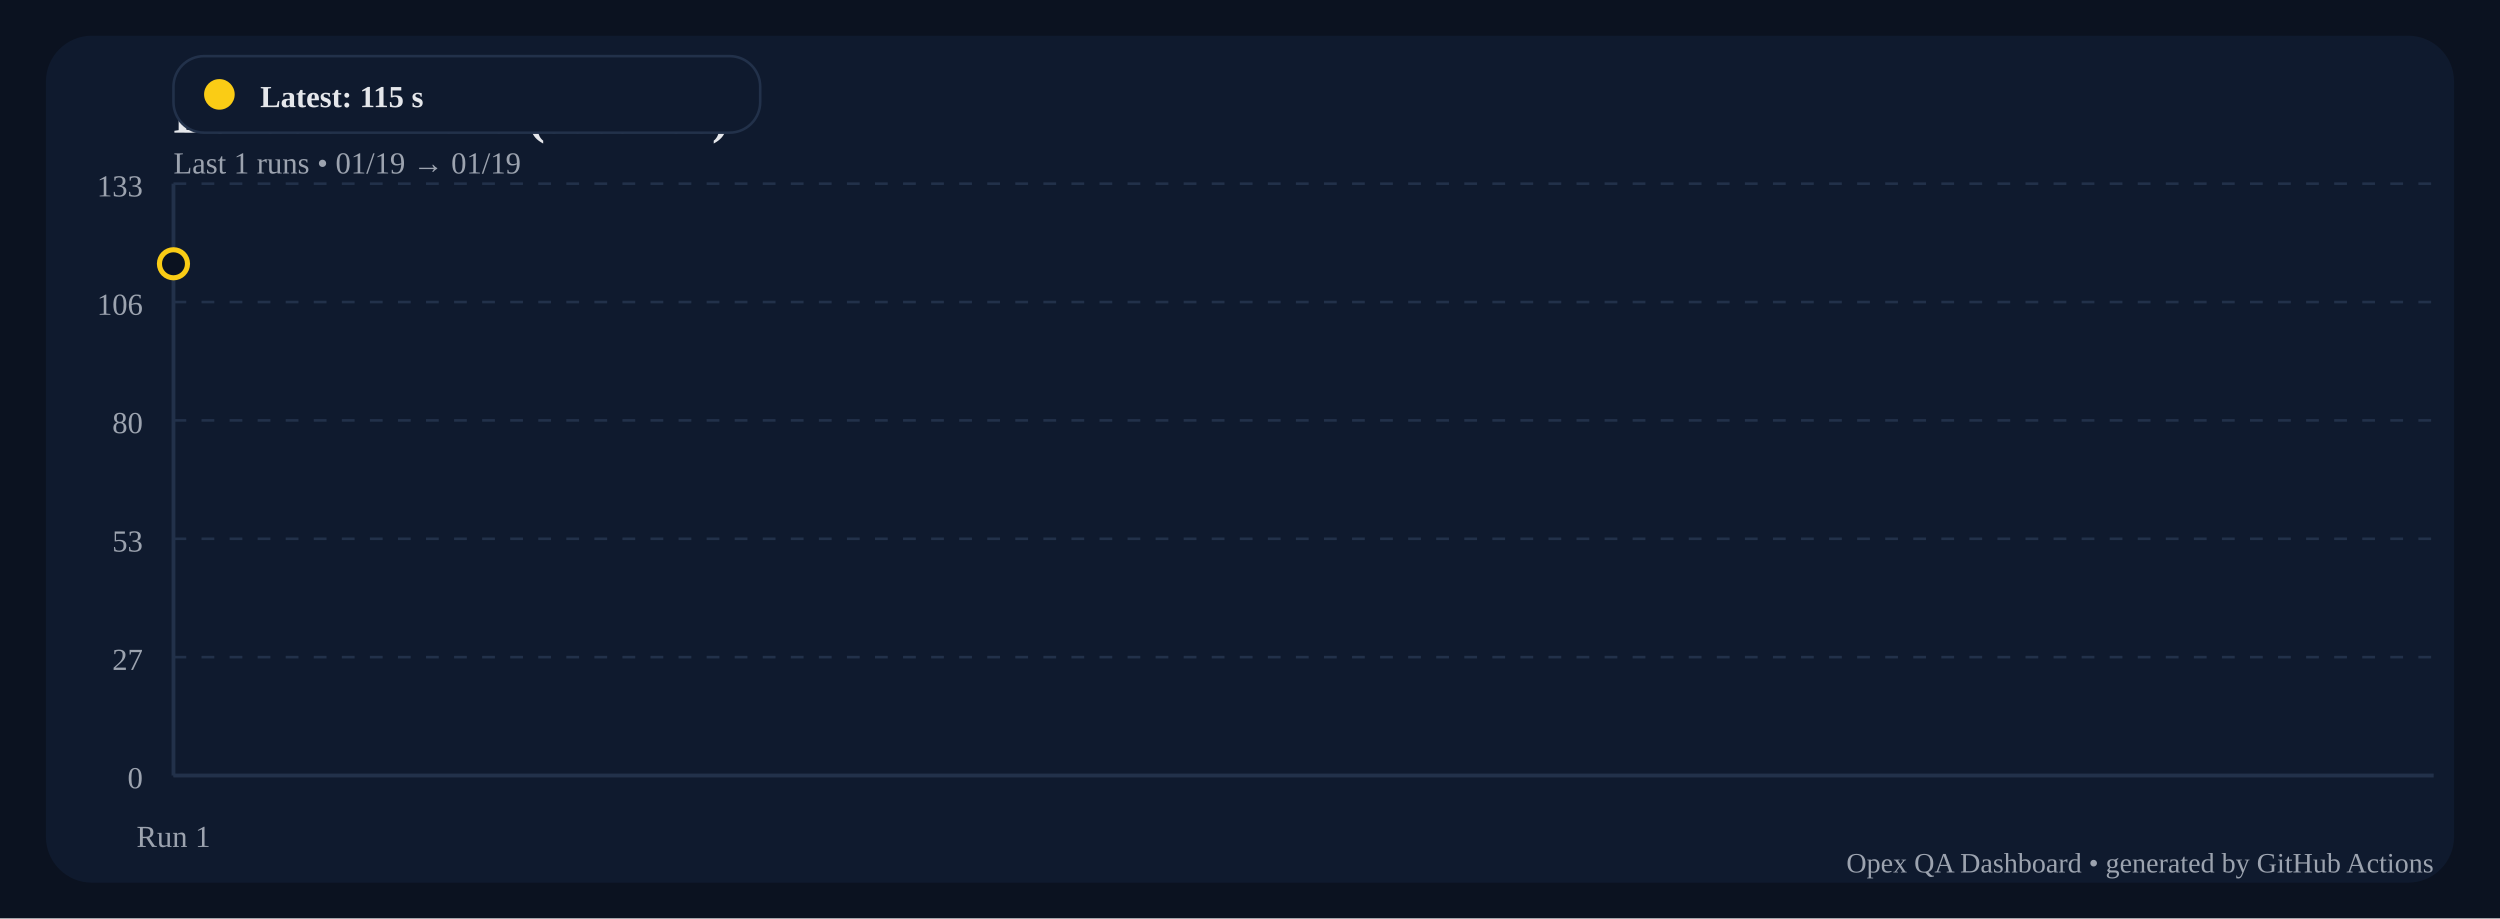
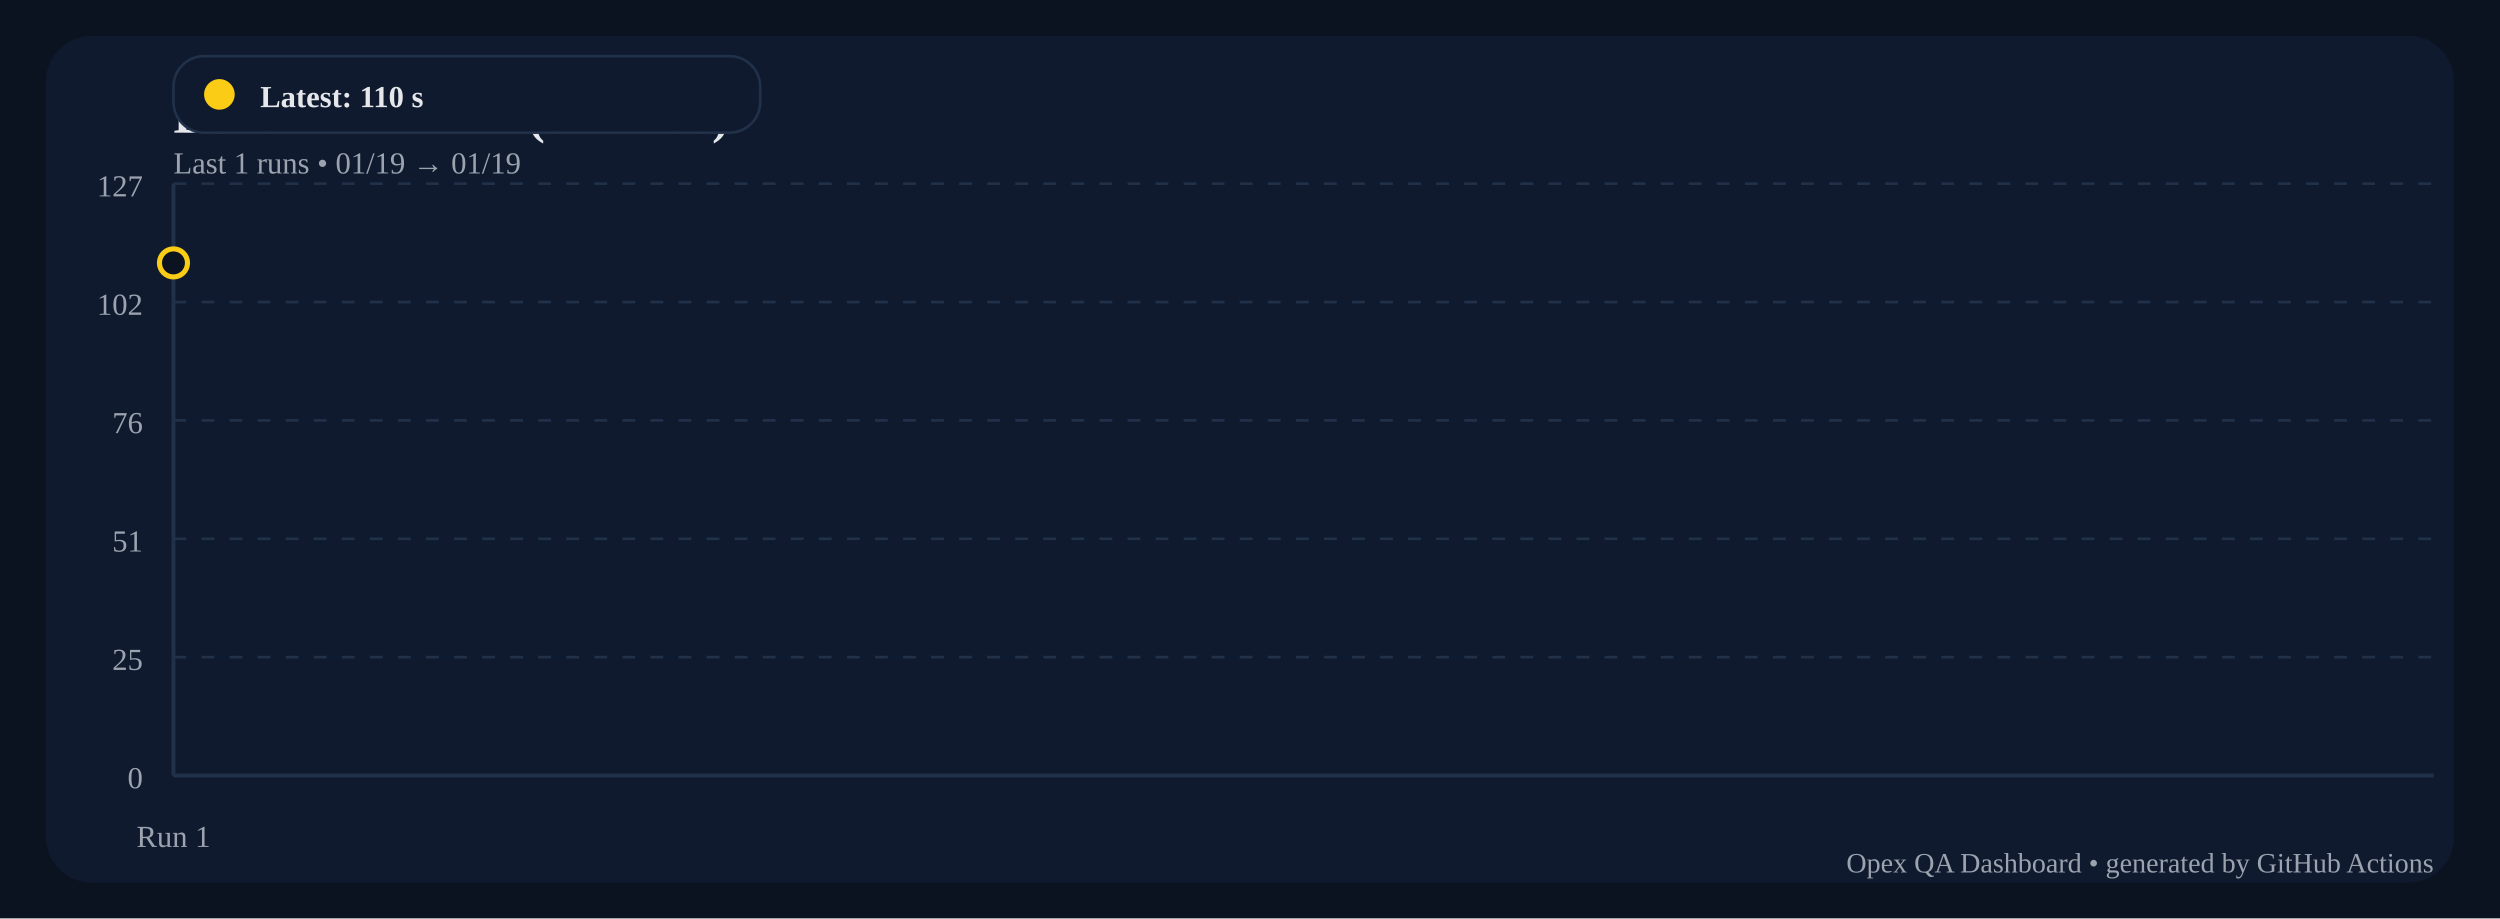
<svg xmlns="http://www.w3.org/2000/svg" width="980" height="360" viewBox="0 0 980 360">
  <defs>
    <linearGradient id="lineGlow_duration.svg" x1="0" y1="0" x2="1" y2="0">
      <stop offset="0" stop-color="#facc15" stop-opacity="0.15" />
      <stop offset="1" stop-color="#facc15" stop-opacity="0.45" />
    </linearGradient>
  </defs>
  <rect x="0" y="0" width="980" height="360" fill="#0b1220" />
  <rect x="18" y="14" width="944" height="332" rx="18" fill="#0f1a2e" />
  <text x="68" y="52" fill="#e5e7eb" font-size="20" font-weight="800">Duration Trend (seconds)</text>
  <text x="68" y="68" fill="#9ca3af" font-size="12">Last 1 runs • 01/19 → 01/19</text>
  <g>
    <rect x="68" y="22" rx="12" ry="12" width="230" height="30" fill="#0f1a2e" stroke="#22314a" />
    <circle cx="86" cy="37" r="6" fill="#facc15" />
    <text x="102" y="42" fill="#e5e7eb" font-size="12" font-weight="700">
-         Latest: 115 s
+         Latest: 110 s
      </text>
  </g>
  <line x1="68" y1="72" x2="954" y2="72" stroke="#22314a" stroke-dasharray="5 6" stroke-width="1" />
  <line x1="68" y1="118.4" x2="954" y2="118.4" stroke="#22314a" stroke-dasharray="5 6" stroke-width="1" />
  <line x1="68" y1="164.8" x2="954" y2="164.8" stroke="#22314a" stroke-dasharray="5 6" stroke-width="1" />
  <line x1="68" y1="211.2" x2="954" y2="211.2" stroke="#22314a" stroke-dasharray="5 6" stroke-width="1" />
  <line x1="68" y1="257.6" x2="954" y2="257.6" stroke="#22314a" stroke-dasharray="5 6" stroke-width="1" />
  <line x1="68" y1="304" x2="954" y2="304" stroke="#22314a" stroke-dasharray="5 6" stroke-width="1" />
  <line x1="68" y1="72" x2="68" y2="304" stroke="#22314a" stroke-width="1.5" />
  <line x1="68" y1="304" x2="954" y2="304" stroke="#22314a" stroke-width="1.5" />
  <text x="56" y="77" text-anchor="end" fill="#9ca3af" font-size="12">
-         133
+         127
      </text>
  <text x="56" y="123.4" text-anchor="end" fill="#9ca3af" font-size="12">
-         106
+         102
      </text>
  <text x="56" y="169.8" text-anchor="end" fill="#9ca3af" font-size="12">
-         80
+         76
      </text>
  <text x="56" y="216.2" text-anchor="end" fill="#9ca3af" font-size="12">
-         53
+         51
      </text>
  <text x="56" y="262.6" text-anchor="end" fill="#9ca3af" font-size="12">
-         27
+         25
      </text>
  <text x="56" y="309" text-anchor="end" fill="#9ca3af" font-size="12">
        0
      </text>
  <text x="68" y="332" text-anchor="middle" fill="#9ca3af" font-size="12">Run 1</text>
-   <path d="M 68 103.398" fill="none" stroke="url(#lineGlow_duration.svg)" stroke-width="10" stroke-linecap="round" opacity="0.65" />
-   <path d="M 68 103.398" fill="none" stroke="#facc15" stroke-width="4" stroke-linecap="round" />
-   <circle cx="68" cy="103.398" r="5.5" fill="#0b1220" stroke="#facc15" stroke-width="2" />
+   <path d="M 68 103.055" fill="none" stroke="url(#lineGlow_duration.svg)" stroke-width="10" stroke-linecap="round" opacity="0.65" />
+   <path d="M 68 103.055" fill="none" stroke="#facc15" stroke-width="4" stroke-linecap="round" />
+   <circle cx="68" cy="103.055" r="5.5" fill="#0b1220" stroke="#facc15" stroke-width="2" />
  <text x="954" y="342" text-anchor="end" fill="#9ca3af" font-size="11">
      Opex QA Dashboard • generated by GitHub Actions
    </text>
</svg>
